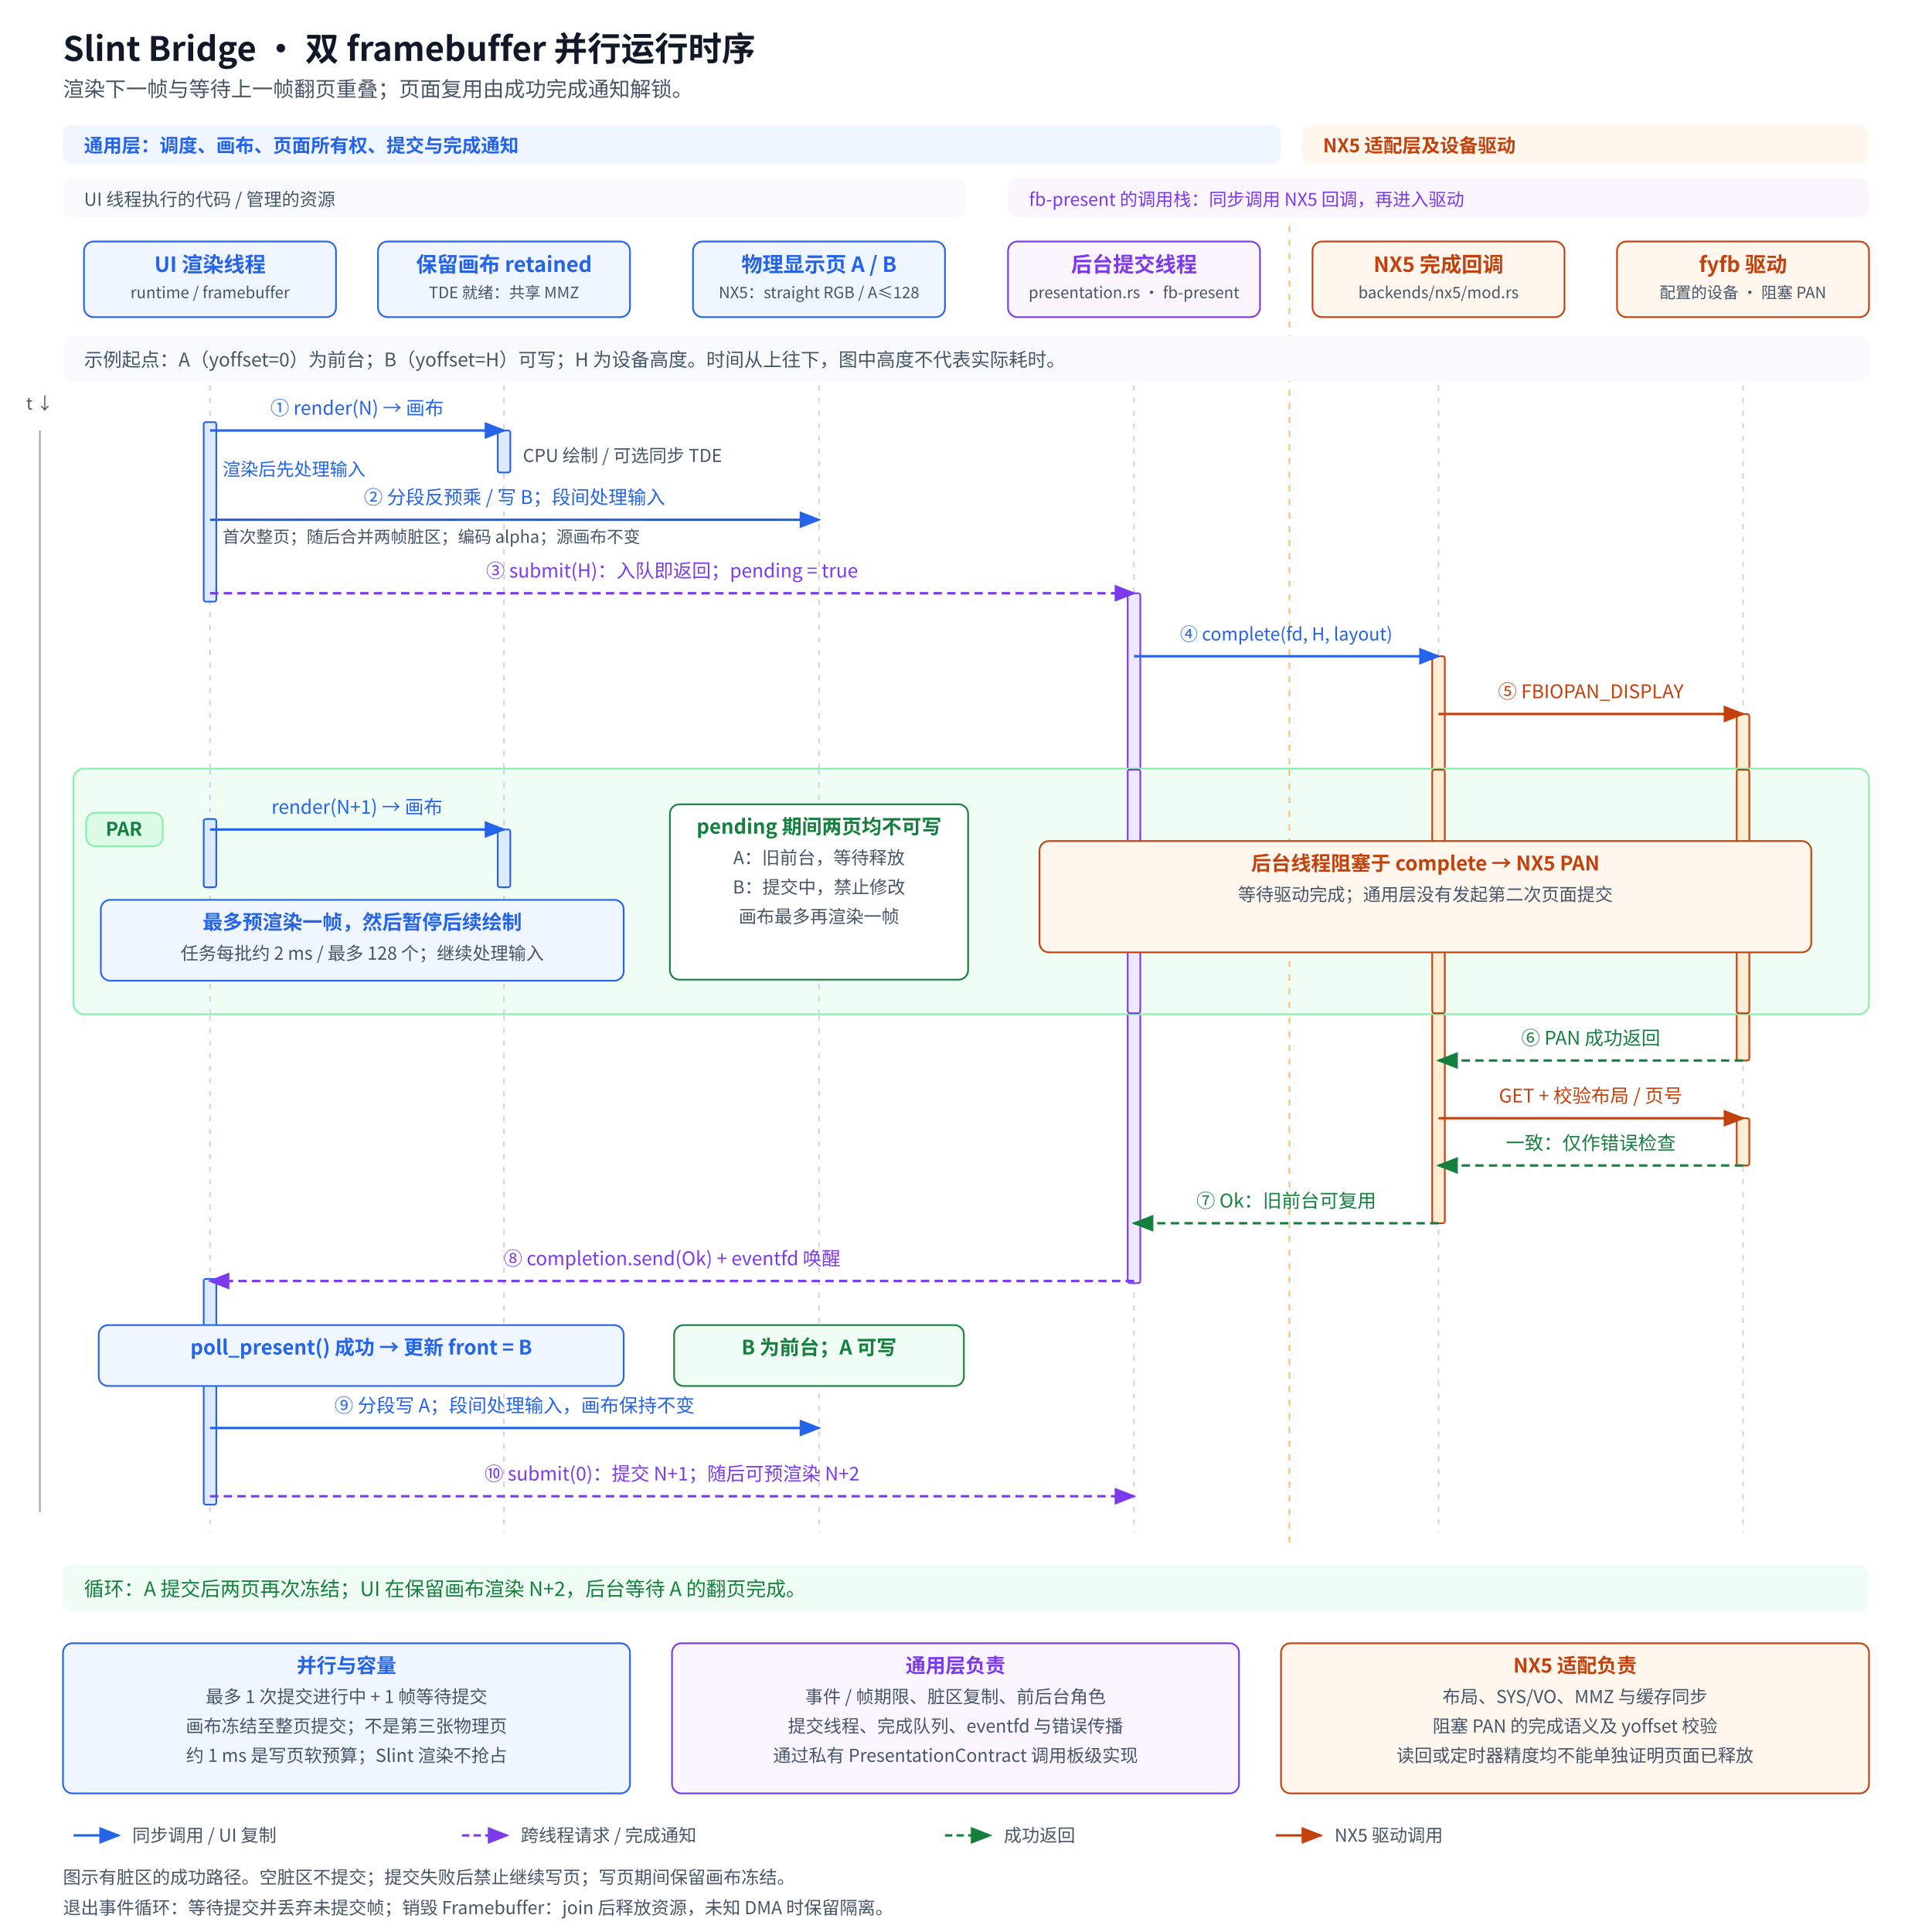
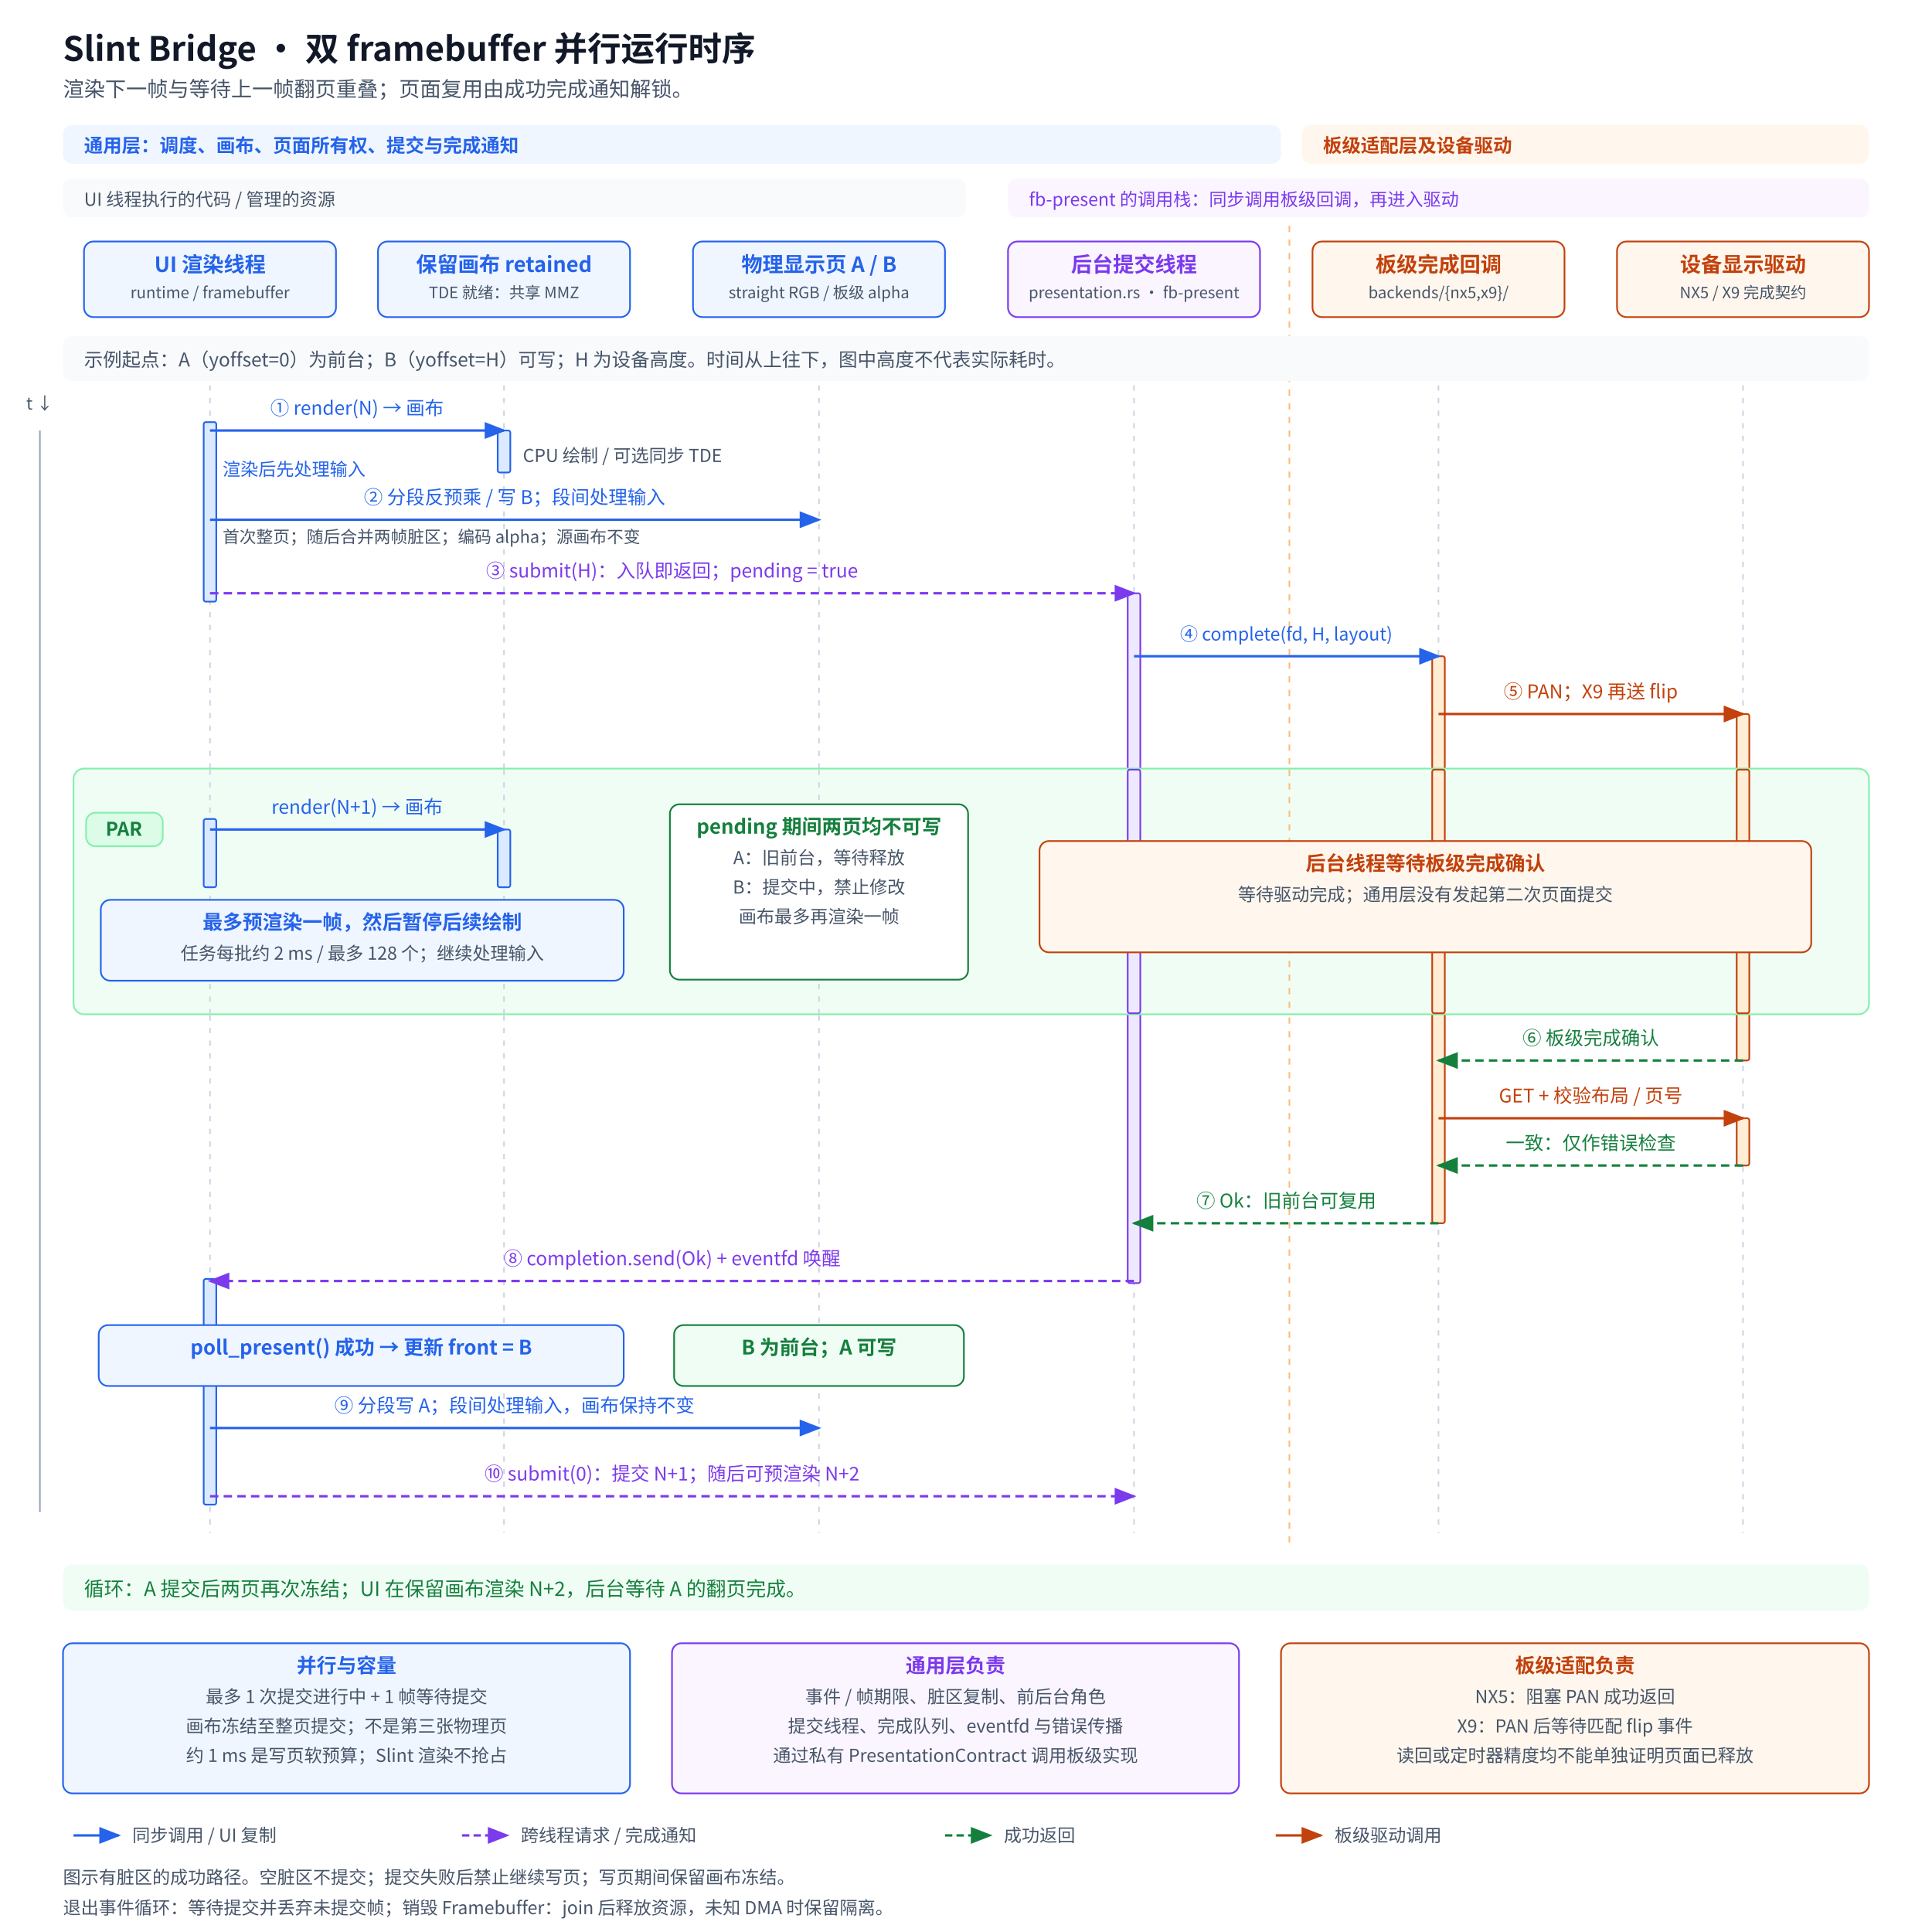
<svg xmlns="http://www.w3.org/2000/svg" width="1840" height="1840" viewBox="0 0 1840 1840" data-generator="fireworks-tech-graph" data-style-id="1" data-diagram-type="sequence" data-quality-profile="showcase">
  <style>text {font-family:'Noto Sans CJK SC','PingFang SC','Microsoft YaHei',sans-serif;}</style>
  <defs>
    <marker id="arrow-call" markerWidth="9" markerHeight="7" refX="8" refY="3.5" orient="auto">
      <path d="M0,0 L9,3.5 L0,7 Z" fill="#2563eb" />
    </marker>
    <marker id="arrow-async" markerWidth="9" markerHeight="7" refX="8" refY="3.5" orient="auto">
      <path d="M0,0 L9,3.5 L0,7 Z" fill="#7c3aed" />
    </marker>
    <marker id="arrow-return" markerWidth="9" markerHeight="7" refX="8" refY="3.5" orient="auto">
      <path d="M0,0 L9,3.5 L0,7 Z" fill="#15803d" />
    </marker>
    <marker id="arrow-driver" markerWidth="9" markerHeight="7" refX="8" refY="3.5" orient="auto">
      <path d="M0,0 L9,3.5 L0,7 Z" fill="#c2410c" />
    </marker>
  </defs>
  <rect data-graph-role="background" x="0" y="0" width="1840" height="1840" rx="0" fill="#ffffff" stroke="none" stroke-width="1.6" />
  <text id="text-1" data-graph-role="label" data-graph-bounds="60.00,26,718.70,62" x="60" y="58" text-anchor="start" font-size="32" font-weight="700" fill="#111827">Slint Bridge · 双 framebuffer 并行运行时序</text>
  <text id="text-2" data-graph-role="label" data-graph-bounds="60.00,72,660.00,96" x="60" y="92" text-anchor="start" font-size="20" font-weight="400" fill="#475569">渲染下一帧与等待上一帧翻页重叠；页面复用由成功完成通知解锁。</text>
  <rect data-graph-role="decoration" x="60" y="119" width="1160" height="37" rx="9" fill="#eff6ff" stroke="none" stroke-width="1.6" />
  <rect data-graph-role="decoration" x="1240" y="119" width="540" height="37" rx="9" fill="#fff7ed" stroke="none" stroke-width="1.6" />
  <text id="text-3" data-graph-role="label" data-graph-bounds="80.00,127,494.00,149" x="80" y="145" text-anchor="start" font-size="18" font-weight="600" fill="#2563eb">通用层：调度、画布、页面所有权、提交与完成通知</text>
-   <text id="text-4" data-graph-role="label" data-graph-bounds="1260.00,127,1443.48,149" x="1260" y="145" text-anchor="start" font-size="18" font-weight="600" fill="#c2410c">NX5 适配层及设备驱动</text>
+   <text id="text-4" data-graph-role="label" data-graph-bounds="1260.00,127,1440.00,149" x="1260" y="145" text-anchor="start" font-size="18" font-weight="600" fill="#c2410c">板级适配层及设备驱动</text>
  <rect data-graph-role="decoration" x="60" y="170" width="860" height="37" rx="9" fill="#f8fafc" stroke="none" stroke-width="1.6" />
  <rect data-graph-role="decoration" x="960" y="170" width="820" height="37" rx="9" fill="#faf5ff" stroke="none" stroke-width="1.6" />
  <text id="text-5" data-graph-role="label" data-graph-bounds="80.00,179,319.33,200" x="80" y="196" text-anchor="start" font-size="17" font-weight="500" fill="#475569">UI 线程执行的代码 / 管理的资源</text>
-   <text id="text-6" data-graph-role="label" data-graph-bounds="980.00,179,1394.50,200" x="980" y="196" text-anchor="start" font-size="17" font-weight="500" fill="#7c3aed">fb-present 的调用栈：同步调用 NX5 回调，再进入驱动</text>
+   <text id="text-6" data-graph-role="label" data-graph-bounds="980.00,179,1389.41,200" x="980" y="196" text-anchor="start" font-size="17" font-weight="500" fill="#7c3aed">fb-present 的调用栈：同步调用板级回调，再进入驱动</text>
  <rect id="ui" data-graph-bounds="80,230,320,302" data-node-id="ui" data-graph-role="node" x="80" y="230" width="240" height="72" rx="9" fill="#eff6ff" stroke="#2563eb" stroke-width="1.6" />
  <text id="text-7" data-graph-role="content" x="200" y="259" text-anchor="middle" font-size="20" font-weight="600" fill="#2563eb">UI 渲染线程</text>
  <text id="text-8" data-graph-role="content" x="200" y="284" text-anchor="middle" font-size="15" font-weight="400" fill="#475569">runtime / framebuffer</text>
  <line data-graph-role="decoration" x1="200" y1="367" x2="200" y2="1460" stroke="#cbd5e1" stroke-width="1.5" stroke-dasharray="5 7" />
  <rect id="canvas" data-graph-bounds="360,230,600,302" data-node-id="canvas" data-graph-role="node" x="360" y="230" width="240" height="72" rx="9" fill="#eff6ff" stroke="#2563eb" stroke-width="1.6" />
  <text id="text-9" data-graph-role="content" x="480" y="259" text-anchor="middle" font-size="20" font-weight="600" fill="#2563eb">保留画布 retained</text>
  <text id="text-10" data-graph-role="content" x="480" y="284" text-anchor="middle" font-size="15" font-weight="400" fill="#475569">TDE 就绪：共享 MMZ</text>
  <line data-graph-role="decoration" x1="480" y1="367" x2="480" y2="1460" stroke="#cbd5e1" stroke-width="1.5" stroke-dasharray="5 7" />
  <rect id="pages" data-graph-bounds="660,230,900,302" data-node-id="pages" data-graph-role="node" x="660" y="230" width="240" height="72" rx="9" fill="#eff6ff" stroke="#2563eb" stroke-width="1.6" />
  <text id="text-11" data-graph-role="content" x="780" y="259" text-anchor="middle" font-size="20" font-weight="600" fill="#2563eb">物理显示页 A / B</text>
-   <text id="text-12" data-graph-role="content" x="780" y="284" text-anchor="middle" font-size="15" font-weight="400" fill="#475569">NX5：straight RGB / A≤128</text>
+   <text id="text-12" data-graph-role="content" x="780" y="284" text-anchor="middle" font-size="15" font-weight="400" fill="#475569">straight RGB / 板级 alpha</text>
  <line data-graph-role="decoration" x1="780" y1="367" x2="780" y2="1460" stroke="#cbd5e1" stroke-width="1.5" stroke-dasharray="5 7" />
  <rect id="worker" data-graph-bounds="960,230,1200,302" data-node-id="worker" data-graph-role="node" x="960" y="230" width="240" height="72" rx="9" fill="#faf5ff" stroke="#7c3aed" stroke-width="1.6" />
  <text id="text-13" data-graph-role="content" x="1080" y="259" text-anchor="middle" font-size="20" font-weight="600" fill="#7c3aed">后台提交线程</text>
  <text id="text-14" data-graph-role="content" x="1080" y="284" text-anchor="middle" font-size="15" font-weight="400" fill="#475569">presentation.rs · fb-present</text>
  <line data-graph-role="decoration" x1="1080" y1="367" x2="1080" y2="1460" stroke="#cbd5e1" stroke-width="1.5" stroke-dasharray="5 7" />
  <rect id="nx5" data-graph-bounds="1250,230,1490,302" data-node-id="nx5" data-graph-role="node" x="1250" y="230" width="240" height="72" rx="9" fill="#fff7ed" stroke="#c2410c" stroke-width="1.6" />
-   <text id="text-15" data-graph-role="content" x="1370" y="259" text-anchor="middle" font-size="20" font-weight="600" fill="#c2410c">NX5 完成回调</text>
-   <text id="text-16" data-graph-role="content" x="1370" y="284" text-anchor="middle" font-size="15" font-weight="400" fill="#475569">backends/nx5/mod.rs</text>
+   <text id="text-15" data-graph-role="content" x="1370" y="259" text-anchor="middle" font-size="20" font-weight="600" fill="#c2410c">板级完成回调</text>
+   <text id="text-16" data-graph-role="content" x="1370" y="284" text-anchor="middle" font-size="15" font-weight="400" fill="#475569">backends/{nx5,x9}/</text>
  <line data-graph-role="decoration" x1="1370" y1="367" x2="1370" y2="1460" stroke="#cbd5e1" stroke-width="1.5" stroke-dasharray="5 7" />
  <rect id="driver" data-graph-bounds="1540,230,1780,302" data-node-id="driver" data-graph-role="node" x="1540" y="230" width="240" height="72" rx="9" fill="#fff7ed" stroke="#c2410c" stroke-width="1.6" />
-   <text id="text-17" data-graph-role="content" x="1660" y="259" text-anchor="middle" font-size="20" font-weight="600" fill="#c2410c">fyfb 驱动</text>
-   <text id="text-18" data-graph-role="content" x="1660" y="284" text-anchor="middle" font-size="15" font-weight="400" fill="#475569">配置的设备 · 阻塞 PAN</text>
+   <text id="text-17" data-graph-role="content" x="1660" y="259" text-anchor="middle" font-size="20" font-weight="600" fill="#c2410c">设备显示驱动</text>
+   <text id="text-18" data-graph-role="content" x="1660" y="284" text-anchor="middle" font-size="15" font-weight="400" fill="#475569">NX5 / X9 完成契约</text>
  <line data-graph-role="decoration" x1="1660" y1="367" x2="1660" y2="1460" stroke="#cbd5e1" stroke-width="1.5" stroke-dasharray="5 7" />
  <line data-graph-role="decoration" x1="1228" y1="215" x2="1228" y2="1475" stroke="#fdba74" stroke-width="1.5" stroke-dasharray="6 7" />
  <rect data-graph-role="decoration" x="60" y="320" width="1720" height="43" rx="9" fill="#f8fafc" stroke="none" stroke-width="1.6" />
  <text id="text-19" data-graph-role="label" data-graph-bounds="80.00,331,1014.31,353" x="80" y="349" text-anchor="start" font-size="18" font-weight="400" fill="#475569">示例起点：A（yoffset=0）为前台；B（yoffset=H）可写；H 为设备高度。时间从上往下，图中高度不代表实际耗时。</text>
  <text id="text-20" data-graph-role="label" data-graph-bounds="25.00,374,50.61,394" x="25" y="390" text-anchor="start" font-size="16" font-weight="400" fill="#475569">t ↓</text>
  <line data-graph-role="decoration" x1="38" y1="410" x2="38" y2="1440" stroke="#94a3b8" stroke-width="1.5" />
  <rect data-graph-role="decoration" x="194" y="402" width="12" height="171" rx="2" fill="#dbeafe" stroke="#2563eb" stroke-width="1.6" />
  <rect data-graph-role="decoration" x="474" y="410" width="12" height="40" rx="2" fill="#dbeafe" stroke="#2563eb" stroke-width="1.6" />
  <rect data-graph-role="decoration" x="194" y="780" width="12" height="65" rx="2" fill="#dbeafe" stroke="#2563eb" stroke-width="1.6" />
  <rect data-graph-role="decoration" x="474" y="790" width="12" height="55" rx="2" fill="#dbeafe" stroke="#2563eb" stroke-width="1.6" />
  <rect data-graph-role="decoration" x="194" y="1218" width="12" height="215" rx="2" fill="#dbeafe" stroke="#2563eb" stroke-width="1.6" />
  <rect data-graph-role="decoration" x="1074" y="565" width="12" height="657" rx="2" fill="#ede9fe" stroke="#7c3aed" stroke-width="1.6" />
  <rect data-graph-role="decoration" x="1364" y="625" width="12" height="540" rx="2" fill="#ffedd5" stroke="#c2410c" stroke-width="1.6" />
  <rect data-graph-role="decoration" x="1654" y="680" width="12" height="330" rx="2" fill="#ffedd5" stroke="#c2410c" stroke-width="1.6" />
  <rect data-graph-role="decoration" x="1654" y="1065" width="12" height="45" rx="2" fill="#ffedd5" stroke="#c2410c" stroke-width="1.6" />
  <line id="render-n" data-graph-role="edge" data-edge-id="render-n" data-source="ui" data-target="canvas" x1="200" y1="410" x2="480" y2="410" stroke="#2563eb" stroke-width="2.3" marker-end="url(#arrow-call)" />
  <text id="text-21" data-graph-role="label" data-owner="render-n" data-graph-bounds="257.45,377,422.55,399" x="340.0" y="395" text-anchor="middle" font-size="18" font-weight="500" fill="#2563eb">① render(N) → 画布</text>
  <text id="text-22" data-graph-role="label" data-graph-bounds="498.00,423,687.67,444" x="498" y="440" text-anchor="start" font-size="17" font-weight="400" fill="#475569">CPU 绘制 / 可选同步 TDE</text>
  <text id="text-23" data-graph-role="label" data-graph-bounds="212.00,436,348.00,457" x="212" y="453" text-anchor="start" font-size="17" font-weight="400" fill="#2563eb">渲染后先处理输入</text>
  <text id="text-24" data-graph-role="label" data-graph-bounds="212.00,501,609.80,521" x="212" y="517" text-anchor="start" font-size="16" font-weight="400" fill="#475569">首次整页；随后合并两帧脏区；编码 alpha；源画布不变</text>
  <line id="copy-b" data-graph-role="edge" data-edge-id="copy-b" data-source="ui" data-target="pages" x1="200" y1="495" x2="780" y2="495" stroke="#2563eb" stroke-width="2.3" marker-end="url(#arrow-call)" />
  <text id="text-25" data-graph-role="label" data-owner="copy-b" data-graph-bounds="346.49,462,633.51,484" x="490.0" y="480" text-anchor="middle" font-size="18" font-weight="500" fill="#2563eb">② 分段反预乘 / 写 B；段间处理输入</text>
  <line id="submit-b" data-graph-role="edge" data-edge-id="submit-b" data-source="ui" data-target="worker" x1="200" y1="565" x2="1080" y2="565" stroke="#7c3aed" stroke-width="2.3" stroke-dasharray="8 5" marker-end="url(#arrow-async)" />
  <text id="text-26" data-graph-role="label" data-owner="submit-b" data-graph-bounds="462.88,532,817.12,554" x="640.0" y="550" text-anchor="middle" font-size="18" font-weight="500" fill="#7c3aed">③ submit(H)：入队即返回；pending = true</text>
  <line id="contract-b" data-graph-role="edge" data-edge-id="contract-b" data-source="worker" data-target="nx5" x1="1080" y1="625" x2="1370" y2="625" stroke="#2563eb" stroke-width="2.3" marker-end="url(#arrow-call)" />
  <text id="text-27" data-graph-role="label" data-owner="contract-b" data-graph-bounds="1123.83,593,1326.17,614" x="1225.0" y="610" text-anchor="middle" font-size="17" font-weight="500" fill="#2563eb">④ complete(fd, H, layout)</text>
  <line id="pan-b" data-graph-role="edge" data-edge-id="pan-b" data-source="nx5" data-target="driver" x1="1370" y1="680" x2="1660" y2="680" stroke="#c2410c" stroke-width="2.3" marker-end="url(#arrow-driver)" />
-   <text id="text-28" data-graph-role="label" data-owner="pan-b" data-graph-bounds="1426.66,647,1603.34,669" x="1515.0" y="665" text-anchor="middle" font-size="18" font-weight="500" fill="#c2410c">⑤ FBIOPAN_DISPLAY</text>
+   <text id="text-28" data-graph-role="label" data-owner="pan-b" data-graph-bounds="1432.09,647,1597.91,669" x="1515.0" y="665" text-anchor="middle" font-size="18" font-weight="500" fill="#c2410c">⑤ PAN；X9 再送 flip</text>
  <rect data-graph-role="decoration" x="70" y="732" width="1710" height="234" rx="10" fill="#f0fdf4" stroke="#86efac" stroke-width="1.6" />
  <line data-graph-role="decoration" x1="200" y1="733" x2="200" y2="965" stroke="#cbd5e1" stroke-width="1.5" stroke-dasharray="5 7" />
  <line data-graph-role="decoration" x1="480" y1="733" x2="480" y2="965" stroke="#cbd5e1" stroke-width="1.5" stroke-dasharray="5 7" />
  <line data-graph-role="decoration" x1="780" y1="733" x2="780" y2="965" stroke="#cbd5e1" stroke-width="1.5" stroke-dasharray="5 7" />
  <line data-graph-role="decoration" x1="1080" y1="733" x2="1080" y2="965" stroke="#cbd5e1" stroke-width="1.5" stroke-dasharray="5 7" />
  <line data-graph-role="decoration" x1="1370" y1="733" x2="1370" y2="965" stroke="#cbd5e1" stroke-width="1.5" stroke-dasharray="5 7" />
  <line data-graph-role="decoration" x1="1660" y1="733" x2="1660" y2="965" stroke="#cbd5e1" stroke-width="1.5" stroke-dasharray="5 7" />
  <line data-graph-role="decoration" x1="1228" y1="733" x2="1228" y2="965" stroke="#fdba74" stroke-width="1.5" stroke-dasharray="6 7" />
  <rect data-graph-role="decoration" x="194" y="780" width="12" height="65" rx="2" fill="#dbeafe" stroke="#2563eb" stroke-width="1.6" />
  <rect data-graph-role="decoration" x="474" y="790" width="12" height="55" rx="2" fill="#dbeafe" stroke="#2563eb" stroke-width="1.6" />
  <rect data-graph-role="decoration" x="1074" y="733" width="12" height="232" rx="2" fill="#ede9fe" stroke="#7c3aed" stroke-width="1.6" />
  <rect data-graph-role="decoration" x="1364" y="733" width="12" height="232" rx="2" fill="#ffedd5" stroke="#c2410c" stroke-width="1.6" />
  <rect data-graph-role="decoration" x="1654" y="733" width="12" height="232" rx="2" fill="#ffedd5" stroke="#c2410c" stroke-width="1.6" />
  <rect data-graph-role="decoration" x="82" y="774" width="73" height="32" rx="9" fill="#dcfce7" stroke="#86efac" stroke-width="1.6" />
  <text id="text-29" data-graph-role="content" x="118" y="796" text-anchor="middle" font-size="18" font-weight="700" fill="#15803d">PAR</text>
  <line id="render-next" data-graph-role="edge" data-edge-id="render-next" data-source="ui" data-target="canvas" x1="200" y1="790" x2="480" y2="790" stroke="#2563eb" stroke-width="2.3" marker-end="url(#arrow-call)" />
  <text id="text-30" data-graph-role="label" data-owner="render-next" data-graph-bounds="258.48,757,421.52,779" x="340.0" y="775" text-anchor="middle" font-size="18" font-weight="500" fill="#2563eb">render(N+1) → 画布</text>
  <rect id="ui-work" data-graph-bounds="96,857,594,934" data-graph-role="reserved" x="96" y="857" width="498" height="77" rx="9" fill="#eff6ff" stroke="#2563eb" stroke-width="1.6" />
  <text id="text-31" data-graph-role="content" x="345.0" y="885" text-anchor="middle" font-size="19" font-weight="600" fill="#2563eb">最多预渲染一帧，然后暂停后续绘制</text>
  <text id="text-32" data-graph-role="content" x="345.0" y="914" text-anchor="middle" font-size="17" font-weight="400" fill="#475569">任务每批约 2 ms / 最多 128 个；继续处理输入</text>
  <rect id="frozen-pages" data-graph-bounds="638,766,922,933" data-graph-role="reserved" x="638" y="766" width="284" height="167" rx="9" fill="#ffffff" stroke="#15803d" stroke-width="1.6" />
  <text id="text-33" data-graph-role="content" x="780.0" y="794" text-anchor="middle" font-size="19" font-weight="600" fill="#15803d">pending 期间两页均不可写</text>
  <text id="text-34" data-graph-role="content" x="780.0" y="823" text-anchor="middle" font-size="17" font-weight="400" fill="#475569">A：旧前台，等待释放</text>
  <text id="text-35" data-graph-role="content" x="780.0" y="851" text-anchor="middle" font-size="17" font-weight="400" fill="#475569">B：提交中，禁止修改</text>
  <text id="text-36" data-graph-role="content" x="780.0" y="879" text-anchor="middle" font-size="17" font-weight="400" fill="#475569">画布最多再渲染一帧</text>
  <rect id="blocked-worker" data-graph-bounds="990,801,1725,907" data-graph-role="reserved" x="990" y="801" width="735" height="106" rx="9" fill="#fff7ed" stroke="#c2410c" stroke-width="1.6" />
-   <text id="text-37" data-graph-role="content" x="1357.5" y="829" text-anchor="middle" font-size="19" font-weight="600" fill="#c2410c">后台线程阻塞于 complete → NX5 PAN</text>
+   <text id="text-37" data-graph-role="content" x="1357.5" y="829" text-anchor="middle" font-size="19" font-weight="600" fill="#c2410c">后台线程等待板级完成确认</text>
  <text id="text-38" data-graph-role="content" x="1357.5" y="858" text-anchor="middle" font-size="17" font-weight="400" fill="#475569">等待驱动完成；通用层没有发起第二次页面提交</text>
  <line id="pan-done" data-graph-role="edge" data-edge-id="pan-done" data-source="driver" data-target="nx5" x1="1660" y1="1010" x2="1370" y2="1010" stroke="#15803d" stroke-width="2.3" stroke-dasharray="8 5" marker-end="url(#arrow-return)" />
-   <text id="text-39" data-graph-role="label" data-owner="pan-done" data-graph-bounds="1448.80,977,1581.20,999" x="1515.0" y="995" text-anchor="middle" font-size="18" font-weight="500" fill="#15803d">⑥ PAN 成功返回</text>
+   <text id="text-39" data-graph-role="label" data-owner="pan-done" data-graph-bounds="1449.98,977,1580.02,999" x="1515.0" y="995" text-anchor="middle" font-size="18" font-weight="500" fill="#15803d">⑥ 板级完成确认</text>
  <line id="get-offset" data-graph-role="edge" data-edge-id="get-offset" data-source="nx5" data-target="driver" x1="1370" y1="1065" x2="1660" y2="1065" stroke="#c2410c" stroke-width="2.3" marker-end="url(#arrow-driver)" />
  <text id="text-40" data-graph-role="label" data-owner="get-offset" data-graph-bounds="1427.52,1032,1602.48,1054" x="1515.0" y="1050" text-anchor="middle" font-size="18" font-weight="500" fill="#c2410c">GET + 校验布局 / 页号</text>
  <line id="checked-offset" data-graph-role="edge" data-edge-id="checked-offset" data-source="driver" data-target="nx5" x1="1660" y1="1110" x2="1370" y2="1110" stroke="#15803d" stroke-width="2.3" stroke-dasharray="8 5" marker-end="url(#arrow-return)" />
  <text id="text-41" data-graph-role="label" data-owner="checked-offset" data-graph-bounds="1434.00,1077,1596.00,1099" x="1515.0" y="1095" text-anchor="middle" font-size="18" font-weight="500" fill="#15803d">一致：仅作错误检查</text>
  <line id="contract-done" data-graph-role="edge" data-edge-id="contract-done" data-source="nx5" data-target="worker" x1="1370" y1="1165" x2="1080" y2="1165" stroke="#15803d" stroke-width="2.3" stroke-dasharray="8 5" marker-end="url(#arrow-return)" />
  <text id="text-42" data-graph-role="label" data-owner="contract-done" data-graph-bounds="1139.34,1132,1310.66,1154" x="1225.0" y="1150" text-anchor="middle" font-size="18" font-weight="500" fill="#15803d">⑦ Ok：旧前台可复用</text>
  <line id="wake-ui" data-graph-role="edge" data-edge-id="wake-ui" data-source="worker" data-target="ui" x1="1080" y1="1220" x2="200" y2="1220" stroke="#7c3aed" stroke-width="2.3" stroke-dasharray="8 5" marker-end="url(#arrow-async)" />
  <text id="text-43" data-graph-role="label" data-owner="wake-ui" data-graph-bounds="479.52,1187,800.48,1209" x="640.0" y="1205" text-anchor="middle" font-size="18" font-weight="500" fill="#7c3aed">⑧ completion.send(Ok) + eventfd 唤醒</text>
  <rect id="poll-success" data-graph-bounds="94,1262,594,1320" data-graph-role="reserved" x="94" y="1262" width="500" height="58" rx="9" fill="#eff6ff" stroke="#2563eb" stroke-width="1.6" />
  <text id="text-44" data-graph-role="content" x="344.0" y="1290" text-anchor="middle" font-size="19" font-weight="600" fill="#2563eb">poll_present() 成功 → 更新 front = B</text>
  <rect id="released-page" data-graph-bounds="642,1262,918,1320" data-graph-role="reserved" x="642" y="1262" width="276" height="58" rx="9" fill="#f0fdf4" stroke="#15803d" stroke-width="1.6" />
  <text id="text-45" data-graph-role="content" x="780.0" y="1290" text-anchor="middle" font-size="19" font-weight="600" fill="#15803d">B 为前台；A 可写</text>
  <line id="copy-a" data-graph-role="edge" data-edge-id="copy-a" data-source="ui" data-target="pages" x1="200" y1="1360" x2="780" y2="1360" stroke="#2563eb" stroke-width="2.3" marker-end="url(#arrow-call)" />
  <text id="text-46" data-graph-role="label" data-owner="copy-a" data-graph-bounds="318.50,1327,661.50,1349" x="490.0" y="1345" text-anchor="middle" font-size="18" font-weight="500" fill="#2563eb">⑨ 分段写 A；段间处理输入，画布保持不变</text>
  <line id="submit-a" data-graph-role="edge" data-edge-id="submit-a" data-source="ui" data-target="worker" x1="200" y1="1425" x2="1080" y2="1425" stroke="#7c3aed" stroke-width="2.3" stroke-dasharray="8 5" marker-end="url(#arrow-async)" />
  <text id="text-47" data-graph-role="label" data-owner="submit-a" data-graph-bounds="461.46,1392,818.54,1414" x="640.0" y="1410" text-anchor="middle" font-size="18" font-weight="500" fill="#7c3aed">⑩ submit(0)：提交 N+1；随后可预渲染 N+2</text>
  <rect data-graph-role="decoration" x="60" y="1490" width="1720" height="44" rx="9" fill="#f0fdf4" stroke="none" stroke-width="1.6" />
  <text id="text-48" data-graph-role="label" data-graph-bounds="80.00,1501,767.44,1524" x="80" y="1520" text-anchor="start" font-size="19" font-weight="500" fill="#15803d">循环：A 提交后两页再次冻结；UI 在保留画布渲染 N+2，后台等待 A 的翻页完成。</text>
  <rect id="capacity" data-graph-bounds="60,1565,600,1708" data-graph-role="reserved" x="60" y="1565" width="540" height="143" rx="9" fill="#eff6ff" stroke="#2563eb" stroke-width="1.6" />
  <text id="text-49" data-graph-role="content" x="330.0" y="1593" text-anchor="middle" font-size="19" font-weight="600" fill="#2563eb">并行与容量</text>
  <text id="text-50" data-graph-role="content" x="330.0" y="1622" text-anchor="middle" font-size="17" font-weight="400" fill="#475569">最多 1 次提交进行中 + 1 帧等待提交</text>
  <text id="text-51" data-graph-role="content" x="330.0" y="1650" text-anchor="middle" font-size="17" font-weight="400" fill="#475569">画布冻结至整页提交；不是第三张物理页</text>
  <text id="text-52" data-graph-role="content" x="330.0" y="1678" text-anchor="middle" font-size="17" font-weight="400" fill="#475569">约 1 ms 是写页软预算；Slint 渲染不抢占</text>
  <rect id="generic-contract" data-graph-bounds="640,1565,1180,1708" data-graph-role="reserved" x="640" y="1565" width="540" height="143" rx="9" fill="#faf5ff" stroke="#7c3aed" stroke-width="1.6" />
  <text id="text-53" data-graph-role="content" x="910.0" y="1593" text-anchor="middle" font-size="19" font-weight="600" fill="#7c3aed">通用层负责</text>
  <text id="text-54" data-graph-role="content" x="910.0" y="1622" text-anchor="middle" font-size="17" font-weight="400" fill="#475569">事件 / 帧期限、脏区复制、前后台角色</text>
  <text id="text-55" data-graph-role="content" x="910.0" y="1650" text-anchor="middle" font-size="17" font-weight="400" fill="#475569">提交线程、完成队列、eventfd 与错误传播</text>
  <text id="text-56" data-graph-role="content" x="910.0" y="1678" text-anchor="middle" font-size="17" font-weight="400" fill="#475569">通过私有 PresentationContract 调用板级实现</text>
  <rect id="board-contract" data-graph-bounds="1220,1565,1780,1708" data-graph-role="reserved" x="1220" y="1565" width="560" height="143" rx="9" fill="#fff7ed" stroke="#c2410c" stroke-width="1.6" />
-   <text id="text-57" data-graph-role="content" x="1500.0" y="1593" text-anchor="middle" font-size="19" font-weight="600" fill="#c2410c">NX5 适配负责</text>
-   <text id="text-58" data-graph-role="content" x="1500.0" y="1622" text-anchor="middle" font-size="17" font-weight="400" fill="#475569">布局、SYS/VO、MMZ 与缓存同步</text>
-   <text id="text-59" data-graph-role="content" x="1500.0" y="1650" text-anchor="middle" font-size="17" font-weight="400" fill="#475569">阻塞 PAN 的完成语义及 yoffset 校验</text>
+   <text id="text-57" data-graph-role="content" x="1500.0" y="1593" text-anchor="middle" font-size="19" font-weight="600" fill="#c2410c">板级适配负责</text>
+   <text id="text-58" data-graph-role="content" x="1500.0" y="1622" text-anchor="middle" font-size="17" font-weight="400" fill="#475569">NX5：阻塞 PAN 成功返回</text>
+   <text id="text-59" data-graph-role="content" x="1500.0" y="1650" text-anchor="middle" font-size="17" font-weight="400" fill="#475569">X9：PAN 后等待匹配 flip 事件</text>
  <text id="text-60" data-graph-role="content" x="1500.0" y="1678" text-anchor="middle" font-size="17" font-weight="400" fill="#475569">读回或定时器精度均不能单独证明页面已释放</text>
  <line data-graph-role="decoration" x1="70" y1="1748" x2="113" y2="1748" stroke="#2563eb" stroke-width="2.3" marker-end="url(#arrow-call)" />
  <text id="text-61" data-graph-role="label" data-graph-bounds="126.00,1737,263.33,1758" x="126" y="1754" text-anchor="start" font-size="17" font-weight="400" fill="#475569">同步调用 / UI 复制</text>
  <line data-graph-role="decoration" x1="440" y1="1748" x2="483" y2="1748" stroke="#7c3aed" stroke-width="2.3" stroke-dasharray="7 4" marker-end="url(#arrow-async)" />
  <text id="text-62" data-graph-role="label" data-graph-bounds="496.00,1737,663.28,1758" x="496" y="1754" text-anchor="start" font-size="17" font-weight="400" fill="#475569">跨线程请求 / 完成通知</text>
  <line data-graph-role="decoration" x1="900" y1="1748" x2="943" y2="1748" stroke="#15803d" stroke-width="2.3" stroke-dasharray="7 4" marker-end="url(#arrow-return)" />
  <text id="text-63" data-graph-role="label" data-graph-bounds="956.00,1737,1024.00,1758" x="956" y="1754" text-anchor="start" font-size="17" font-weight="400" fill="#475569">成功返回</text>
  <line data-graph-role="decoration" x1="1215" y1="1748" x2="1258" y2="1748" stroke="#c2410c" stroke-width="2.3" marker-end="url(#arrow-driver)" />
-   <text id="text-64" data-graph-role="label" data-graph-bounds="1271.00,1737,1374.28,1758" x="1271" y="1754" text-anchor="start" font-size="17" font-weight="400" fill="#475569">NX5 驱动调用</text>
+   <text id="text-64" data-graph-role="label" data-graph-bounds="1271.00,1737,1373.00,1758" x="1271" y="1754" text-anchor="start" font-size="17" font-weight="400" fill="#475569">板级驱动调用</text>
  <text id="text-65" data-graph-role="label" data-graph-bounds="60.00,1777,757.00,1798" x="60" y="1794" text-anchor="start" font-size="17" font-weight="400" fill="#475569">图示有脏区的成功路径。空脏区不提交；提交失败后禁止继续写页；写页期间保留画布冻结。</text>
  <text id="text-66" data-graph-role="label" data-graph-bounds="60.00,1806,850.58,1827" x="60" y="1823" text-anchor="start" font-size="17" font-weight="400" fill="#475569">退出事件循环：等待提交并丢弃未提交帧；销毁 Framebuffer：join 后释放资源，未知 DMA 时保留隔离。</text>
</svg>
